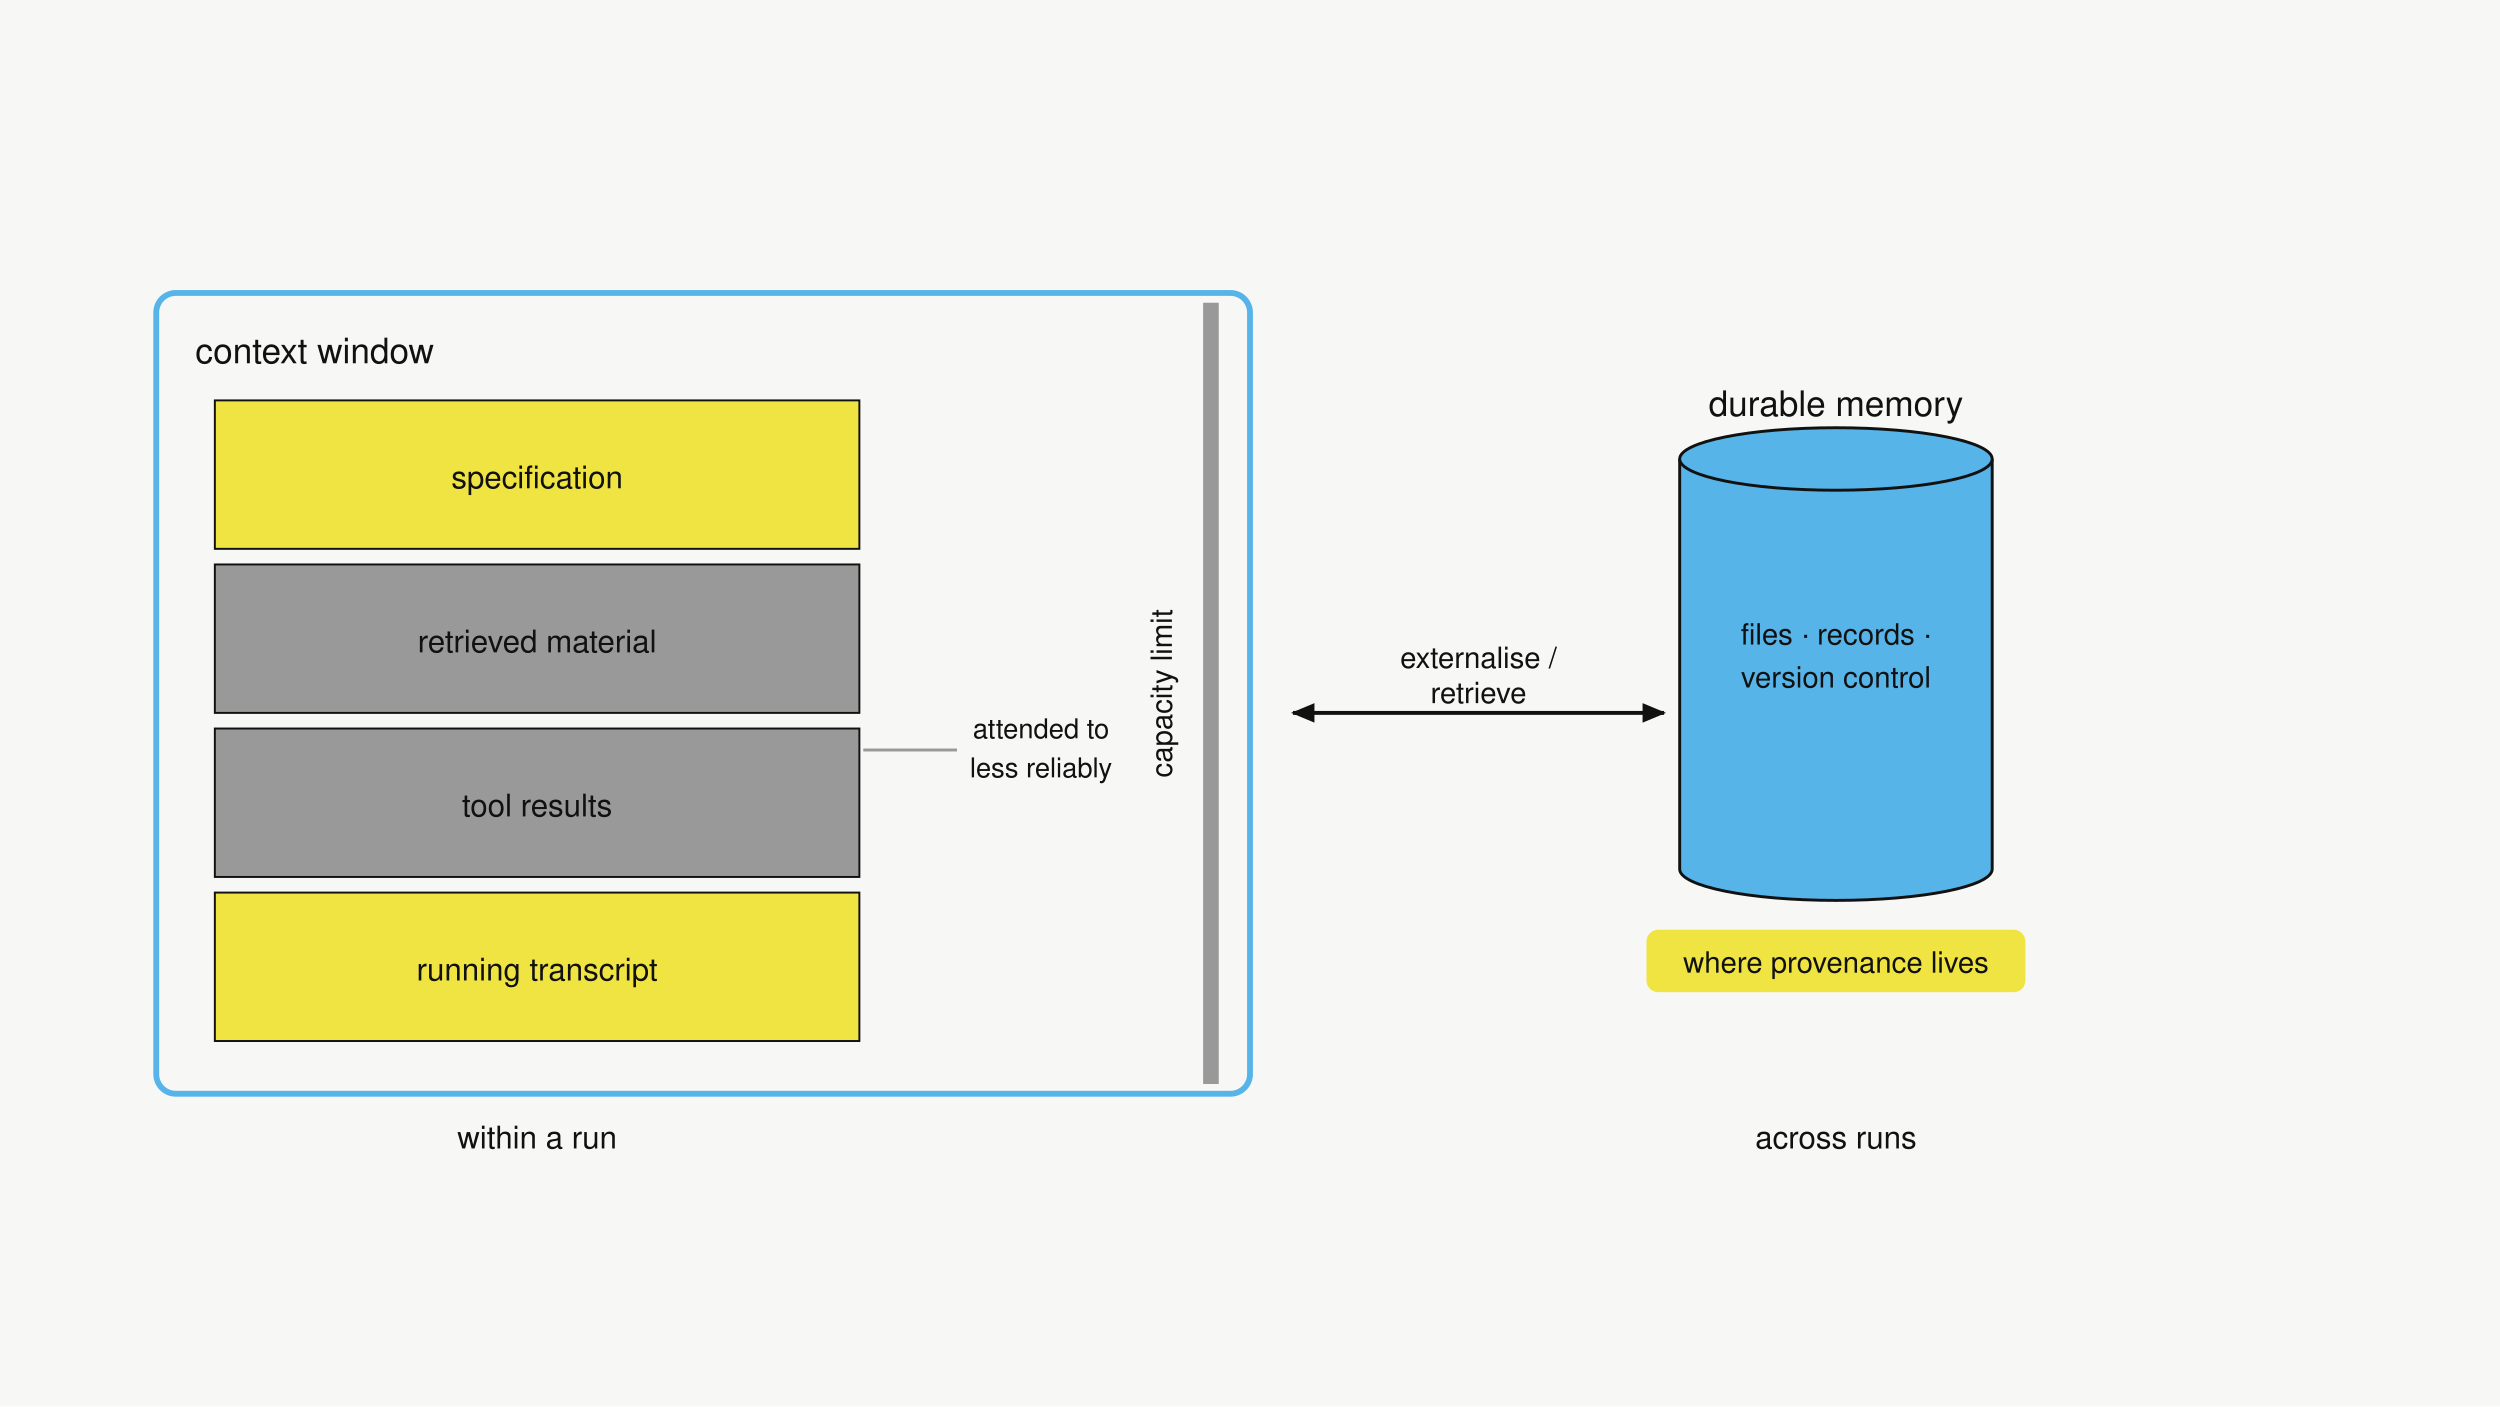
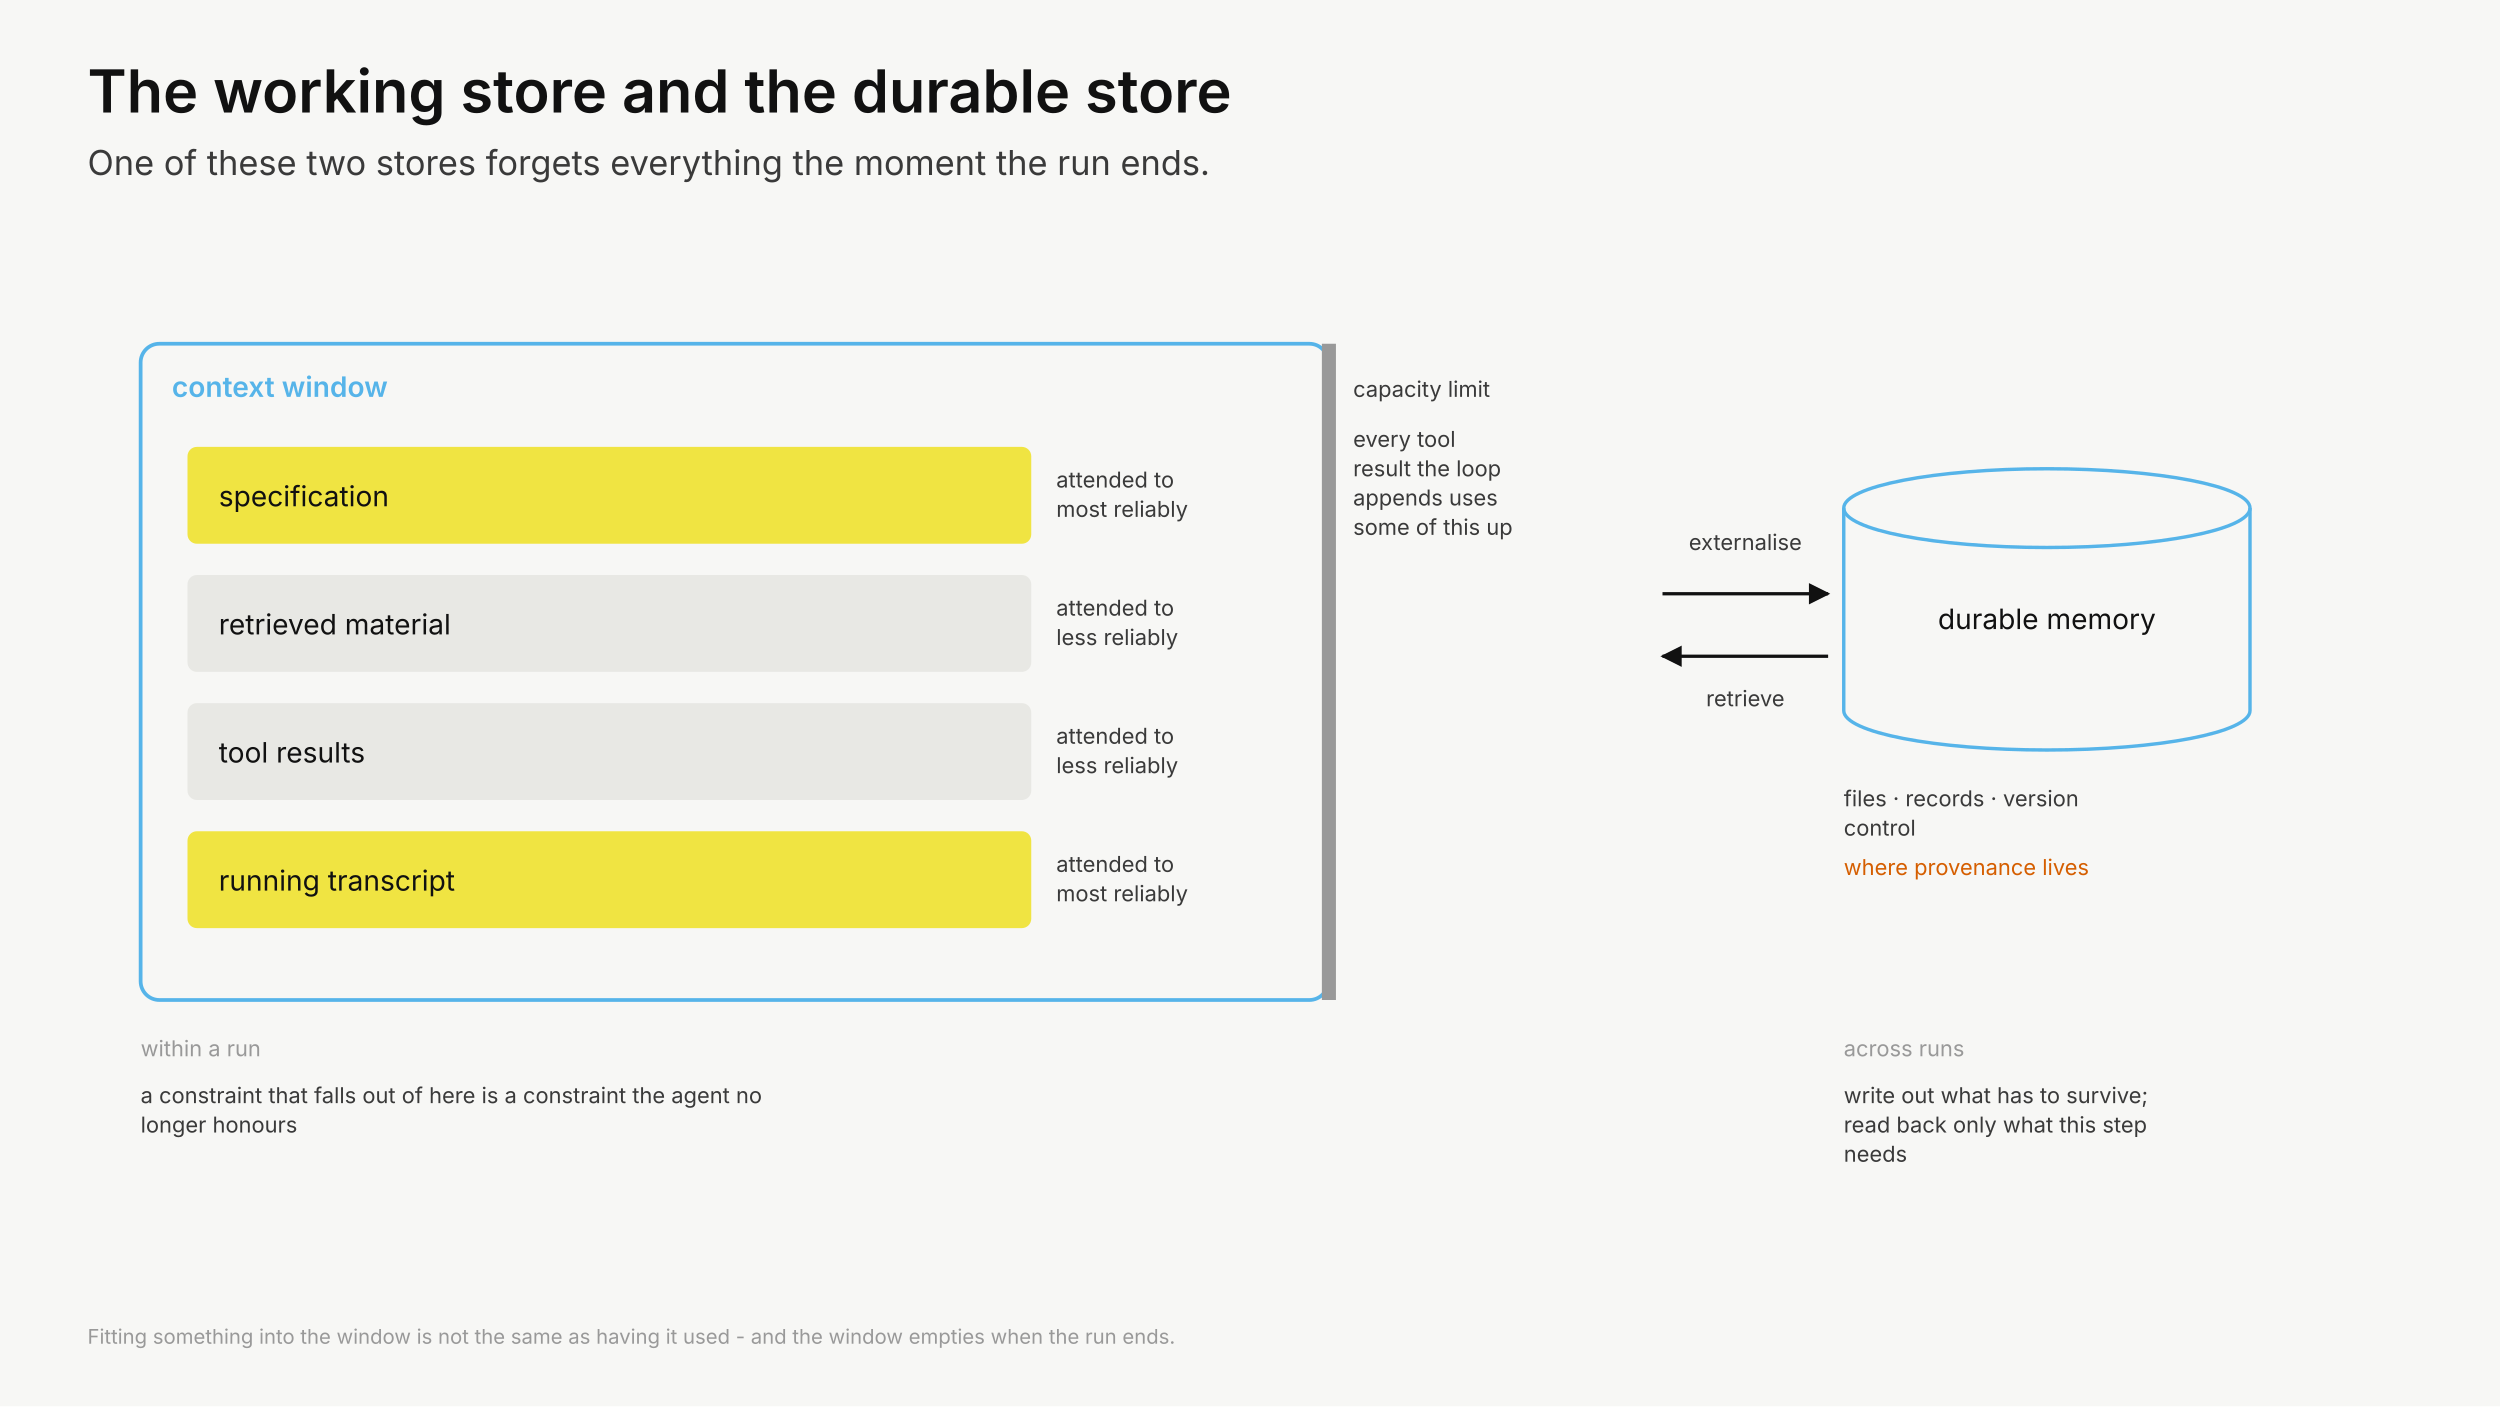
- <svg xmlns="http://www.w3.org/2000/svg" width="1280" height="720" viewBox="0 0 1280 720" font-family="Helvetica, Arial, sans-serif">
+ <svg xmlns="http://www.w3.org/2000/svg" width="1600" height="900" viewBox="0 0 1600 900" role="img">
  <defs>
-     <marker id="ah" markerWidth="12" markerHeight="10" refX="11" refY="5" orient="auto" markerUnits="userSpaceOnUse">
-       <path d="M0,0 L12,5 L0,10 Z" fill="#111111" />
-     </marker>
-     <marker id="ahs" markerWidth="12" markerHeight="10" refX="1" refY="5" orient="auto" markerUnits="userSpaceOnUse">
-       <path d="M12,0 L0,5 L12,10 Z" fill="#111111" />
+     <marker id="ah23" viewBox="0 0 10 10" refX="9" refY="5" markerWidth="6.5" markerHeight="6.5" orient="auto-start-reverse">
+       <path d="M0,0 L10,5 L0,10 z" fill="#111111" />
    </marker>
  </defs>
-   <rect width="1280" height="720" fill="#F7F7F5" />
-   <rect x="80" y="150" width="560" height="410" rx="10" fill="none" stroke="#56B4E9" stroke-width="3" />
-   <text x="100" y="186" font-size="18" fill="#111111">context window</text>
-   <rect x="110" y="205" width="330" height="76" fill="#F0E442" stroke="#111111" stroke-width="1" />
-   <text x="275" y="250" font-size="16" fill="#111111" text-anchor="middle">specification</text>
-   <rect x="110" y="289" width="330" height="76" fill="#999999" stroke="#111111" stroke-width="1" />
-   <text x="275" y="334" font-size="16" fill="#111111" text-anchor="middle">retrieved material</text>
-   <rect x="110" y="373" width="330" height="76" fill="#999999" stroke="#111111" stroke-width="1" />
-   <text x="275" y="418" font-size="16" fill="#111111" text-anchor="middle">tool results</text>
-   <rect x="110" y="457" width="330" height="76" fill="#F0E442" stroke="#111111" stroke-width="1" />
-   <text x="275" y="502" font-size="16" fill="#111111" text-anchor="middle">running transcript</text>
-   <line x1="620" y1="155" x2="620" y2="555" stroke="#999999" stroke-width="8" />
-   <text x="600" y="355" font-size="15" fill="#111111" text-anchor="middle" transform="rotate(-90 600 355)">capacity limit</text>
-   <line x1="490" y1="384" x2="442" y2="384" stroke="#999999" stroke-width="1.5" />
-   <text x="533" y="378" font-size="14" fill="#111111" text-anchor="middle">attended to</text>
-   <text x="533" y="398" font-size="14" fill="#111111" text-anchor="middle">less reliably</text>
-   <text x="275" y="588" font-size="16" fill="#111111" text-anchor="middle">within a run</text>
-   <line x1="662" y1="365" x2="852" y2="365" stroke="#111111" stroke-width="2" marker-start="url(#ahs)" marker-end="url(#ah)" />
-   <text x="757" y="342" font-size="15" fill="#111111" text-anchor="middle">externalise /</text>
-   <text x="757" y="360" font-size="15" fill="#111111" text-anchor="middle">retrieve</text>
-   <path d="M860,235 v210 a80,16 0 0 0 160,0 v-210" fill="#56B4E9" stroke="#111111" stroke-width="1.5" />
-   <ellipse cx="940" cy="235" rx="80" ry="16" fill="#56B4E9" stroke="#111111" stroke-width="1.5" />
-   <text x="940" y="213" font-size="18" fill="#111111" text-anchor="middle">durable memory</text>
-   <text x="940" y="330" font-size="15" fill="#111111" text-anchor="middle">files · records ·</text>
-   <text x="940" y="352" font-size="15" fill="#111111" text-anchor="middle">version control</text>
-   <rect x="843" y="476" width="194" height="32" rx="6" fill="#F0E442" />
-   <text x="940" y="498" font-size="15" fill="#111111" text-anchor="middle">where provenance lives</text>
-   <text x="940" y="588" font-size="16" fill="#111111" text-anchor="middle">across runs</text>
+   <rect width="1600" height="900" fill="#F7F7F5" />
+   <text x="56.0" y="72.0" font-family="Inter, 'Helvetica Neue', Helvetica, Arial, sans-serif" font-size="38" fill="#111111" font-weight="600" text-anchor="start">The working store and the durable store</text>
+   <text x="56.0" y="112.0" font-family="Inter, 'Helvetica Neue', Helvetica, Arial, sans-serif" font-size="22" fill="#3A3A3A" font-weight="400" text-anchor="start">One of these two stores forgets everything the moment the run ends.</text>
+   <rect x="90.0" y="220.0" width="760.0" height="420.0" rx="12" fill="none" stroke="#56B4E9" stroke-width="2.4" />
+   <text x="110.0" y="254.0" font-family="Inter, 'Helvetica Neue', Helvetica, Arial, sans-serif" font-size="18" fill="#56B4E9" font-weight="600" text-anchor="start">context window</text>
+   <rect x="846" y="220" width="9" height="420" fill="#999999" />
+   <rect x="120.0" y="286.0" width="540.0" height="62.0" rx="6" fill="#F0E442" stroke="none" />
+   <text x="140.0" y="324.0" font-family="Inter, 'Helvetica Neue', Helvetica, Arial, sans-serif" font-size="18" fill="#111111" font-weight="400" text-anchor="start">specification</text>
+   <text x="676.0" y="312.0" font-family="Inter, 'Helvetica Neue', Helvetica, Arial, sans-serif" font-size="14" fill="#3A3A3A" font-weight="400" text-anchor="start">attended to</text>
+   <text x="676.0" y="330.8" font-family="Inter, 'Helvetica Neue', Helvetica, Arial, sans-serif" font-size="14" fill="#3A3A3A" font-weight="400" text-anchor="start">most reliably</text>
+   <rect x="120.0" y="368.0" width="540.0" height="62.0" rx="6" fill="#E8E8E4" stroke="none" />
+   <text x="140.0" y="406.0" font-family="Inter, 'Helvetica Neue', Helvetica, Arial, sans-serif" font-size="18" fill="#111111" font-weight="400" text-anchor="start">retrieved material</text>
+   <text x="676.0" y="394.0" font-family="Inter, 'Helvetica Neue', Helvetica, Arial, sans-serif" font-size="14" fill="#3A3A3A" font-weight="400" text-anchor="start">attended to</text>
+   <text x="676.0" y="412.8" font-family="Inter, 'Helvetica Neue', Helvetica, Arial, sans-serif" font-size="14" fill="#3A3A3A" font-weight="400" text-anchor="start">less reliably</text>
+   <rect x="120.0" y="450.0" width="540.0" height="62.0" rx="6" fill="#E8E8E4" stroke="none" />
+   <text x="140.0" y="488.0" font-family="Inter, 'Helvetica Neue', Helvetica, Arial, sans-serif" font-size="18" fill="#111111" font-weight="400" text-anchor="start">tool results</text>
+   <text x="676.0" y="476.0" font-family="Inter, 'Helvetica Neue', Helvetica, Arial, sans-serif" font-size="14" fill="#3A3A3A" font-weight="400" text-anchor="start">attended to</text>
+   <text x="676.0" y="494.8" font-family="Inter, 'Helvetica Neue', Helvetica, Arial, sans-serif" font-size="14" fill="#3A3A3A" font-weight="400" text-anchor="start">less reliably</text>
+   <rect x="120.0" y="532.0" width="540.0" height="62.0" rx="6" fill="#F0E442" stroke="none" />
+   <text x="140.0" y="570.0" font-family="Inter, 'Helvetica Neue', Helvetica, Arial, sans-serif" font-size="18" fill="#111111" font-weight="400" text-anchor="start">running transcript</text>
+   <text x="676.0" y="558.0" font-family="Inter, 'Helvetica Neue', Helvetica, Arial, sans-serif" font-size="14" fill="#3A3A3A" font-weight="400" text-anchor="start">attended to</text>
+   <text x="676.0" y="576.8" font-family="Inter, 'Helvetica Neue', Helvetica, Arial, sans-serif" font-size="14" fill="#3A3A3A" font-weight="400" text-anchor="start">most reliably</text>
+   <text x="866.0" y="254.0" font-family="Inter, 'Helvetica Neue', Helvetica, Arial, sans-serif" font-size="14" fill="#3A3A3A" font-weight="400" text-anchor="start">capacity limit</text>
+   <text x="866.0" y="286.0" font-family="Inter, 'Helvetica Neue', Helvetica, Arial, sans-serif" font-size="14" fill="#3A3A3A" font-weight="400" text-anchor="start">every tool</text>
+   <text x="866.0" y="304.8" font-family="Inter, 'Helvetica Neue', Helvetica, Arial, sans-serif" font-size="14" fill="#3A3A3A" font-weight="400" text-anchor="start">result the loop</text>
+   <text x="866.0" y="323.5" font-family="Inter, 'Helvetica Neue', Helvetica, Arial, sans-serif" font-size="14" fill="#3A3A3A" font-weight="400" text-anchor="start">appends uses</text>
+   <text x="866.0" y="342.3" font-family="Inter, 'Helvetica Neue', Helvetica, Arial, sans-serif" font-size="14" fill="#3A3A3A" font-weight="400" text-anchor="start">some of this up</text>
+   <text x="90.0" y="676.0" font-family="Inter, 'Helvetica Neue', Helvetica, Arial, sans-serif" font-size="14" fill="#999999" font-weight="400" text-anchor="start">within a run</text>
+   <text x="90.0" y="706.0" font-family="Inter, 'Helvetica Neue', Helvetica, Arial, sans-serif" font-size="14" fill="#3A3A3A" font-weight="400" text-anchor="start">a constraint that falls out of here is a constraint the agent no</text>
+   <text x="90.0" y="724.8" font-family="Inter, 'Helvetica Neue', Helvetica, Arial, sans-serif" font-size="14" fill="#3A3A3A" font-weight="400" text-anchor="start">longer honours</text>
+   <path d="M1180,325.2 a130.0,25.2 0 0 1 260,0 v129.6 a130.0,25.2 0 0 1 -260,0 z" fill="none" stroke="#56B4E9" stroke-width="2.2" />
+   <path d="M1180,325.2 a130.0,25.2 0 0 0 260,0" fill="none" stroke="#56B4E9" stroke-width="2.2" />
+   <text x="1310.0" y="402.6" font-family="Inter, 'Helvetica Neue', Helvetica, Arial, sans-serif" font-size="18" fill="#111111" font-weight="400" text-anchor="middle">durable memory</text>
+   <text x="1180.0" y="516.0" font-family="Inter, 'Helvetica Neue', Helvetica, Arial, sans-serif" font-size="14" fill="#3A3A3A" font-weight="400" text-anchor="start">files · records · version</text>
+   <text x="1180.0" y="534.8" font-family="Inter, 'Helvetica Neue', Helvetica, Arial, sans-serif" font-size="14" fill="#3A3A3A" font-weight="400" text-anchor="start">control</text>
+   <text x="1180.0" y="560.0" font-family="Inter, 'Helvetica Neue', Helvetica, Arial, sans-serif" font-size="14" fill="#D55E00" font-weight="400" text-anchor="start">where provenance lives</text>
+   <text x="1180.0" y="676.0" font-family="Inter, 'Helvetica Neue', Helvetica, Arial, sans-serif" font-size="14" fill="#999999" font-weight="400" text-anchor="start">across runs</text>
+   <line x1="1064.0" y1="380.0" x2="1170.0" y2="380.0" stroke="#111111" stroke-width="2.1" marker-end="url(#ah23)" />
+   <line x1="1170.0" y1="420.0" x2="1064.0" y2="420.0" stroke="#111111" stroke-width="2.1" marker-end="url(#ah23)" />
+   <text x="1117.0" y="352.0" font-family="Inter, 'Helvetica Neue', Helvetica, Arial, sans-serif" font-size="14" fill="#3A3A3A" font-weight="400" text-anchor="middle">externalise</text>
+   <text x="1117.0" y="452.0" font-family="Inter, 'Helvetica Neue', Helvetica, Arial, sans-serif" font-size="14" fill="#3A3A3A" font-weight="400" text-anchor="middle">retrieve</text>
+   <text x="1180.0" y="706.0" font-family="Inter, 'Helvetica Neue', Helvetica, Arial, sans-serif" font-size="14" fill="#3A3A3A" font-weight="400" text-anchor="start">write out what has to survive;</text>
+   <text x="1180.0" y="724.8" font-family="Inter, 'Helvetica Neue', Helvetica, Arial, sans-serif" font-size="14" fill="#3A3A3A" font-weight="400" text-anchor="start">read back only what this step</text>
+   <text x="1180.0" y="743.5" font-family="Inter, 'Helvetica Neue', Helvetica, Arial, sans-serif" font-size="14" fill="#3A3A3A" font-weight="400" text-anchor="start">needs</text>
+   <text x="56.0" y="860.0" font-family="Inter, 'Helvetica Neue', Helvetica, Arial, sans-serif" font-size="13" fill="#999999" font-weight="400" text-anchor="start">Fitting something into the window is not the same as having it used - and the window empties when the run ends.</text>
</svg>
